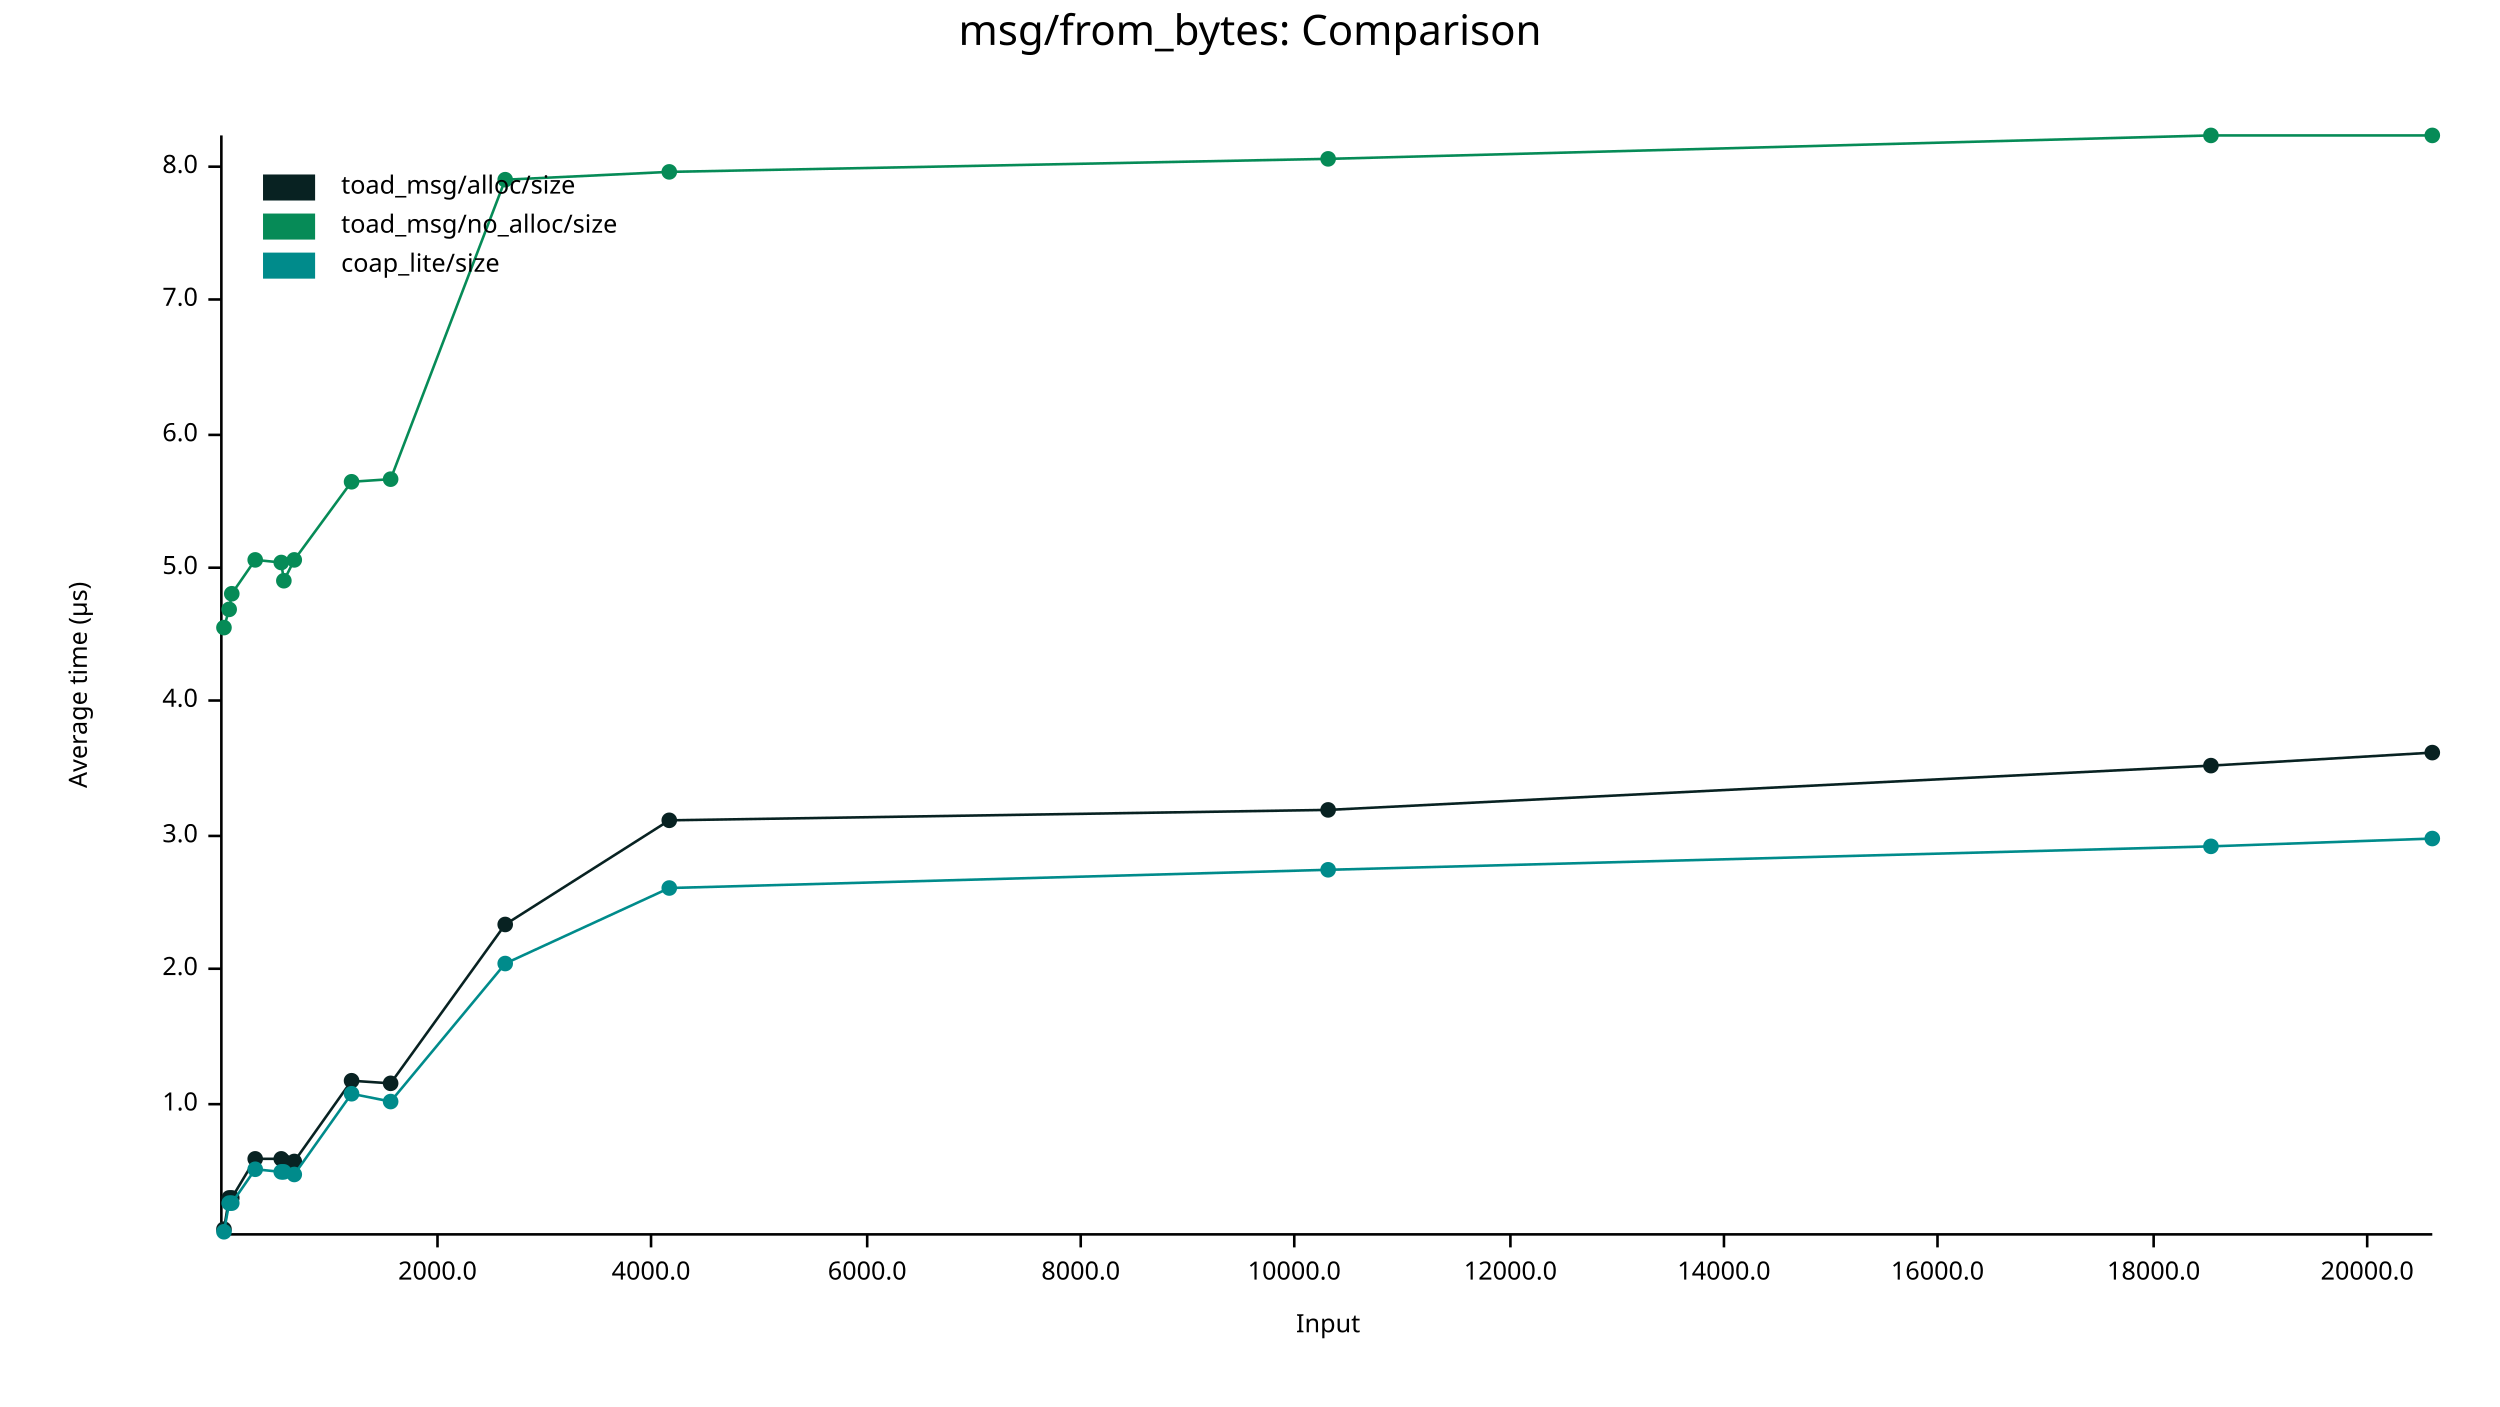
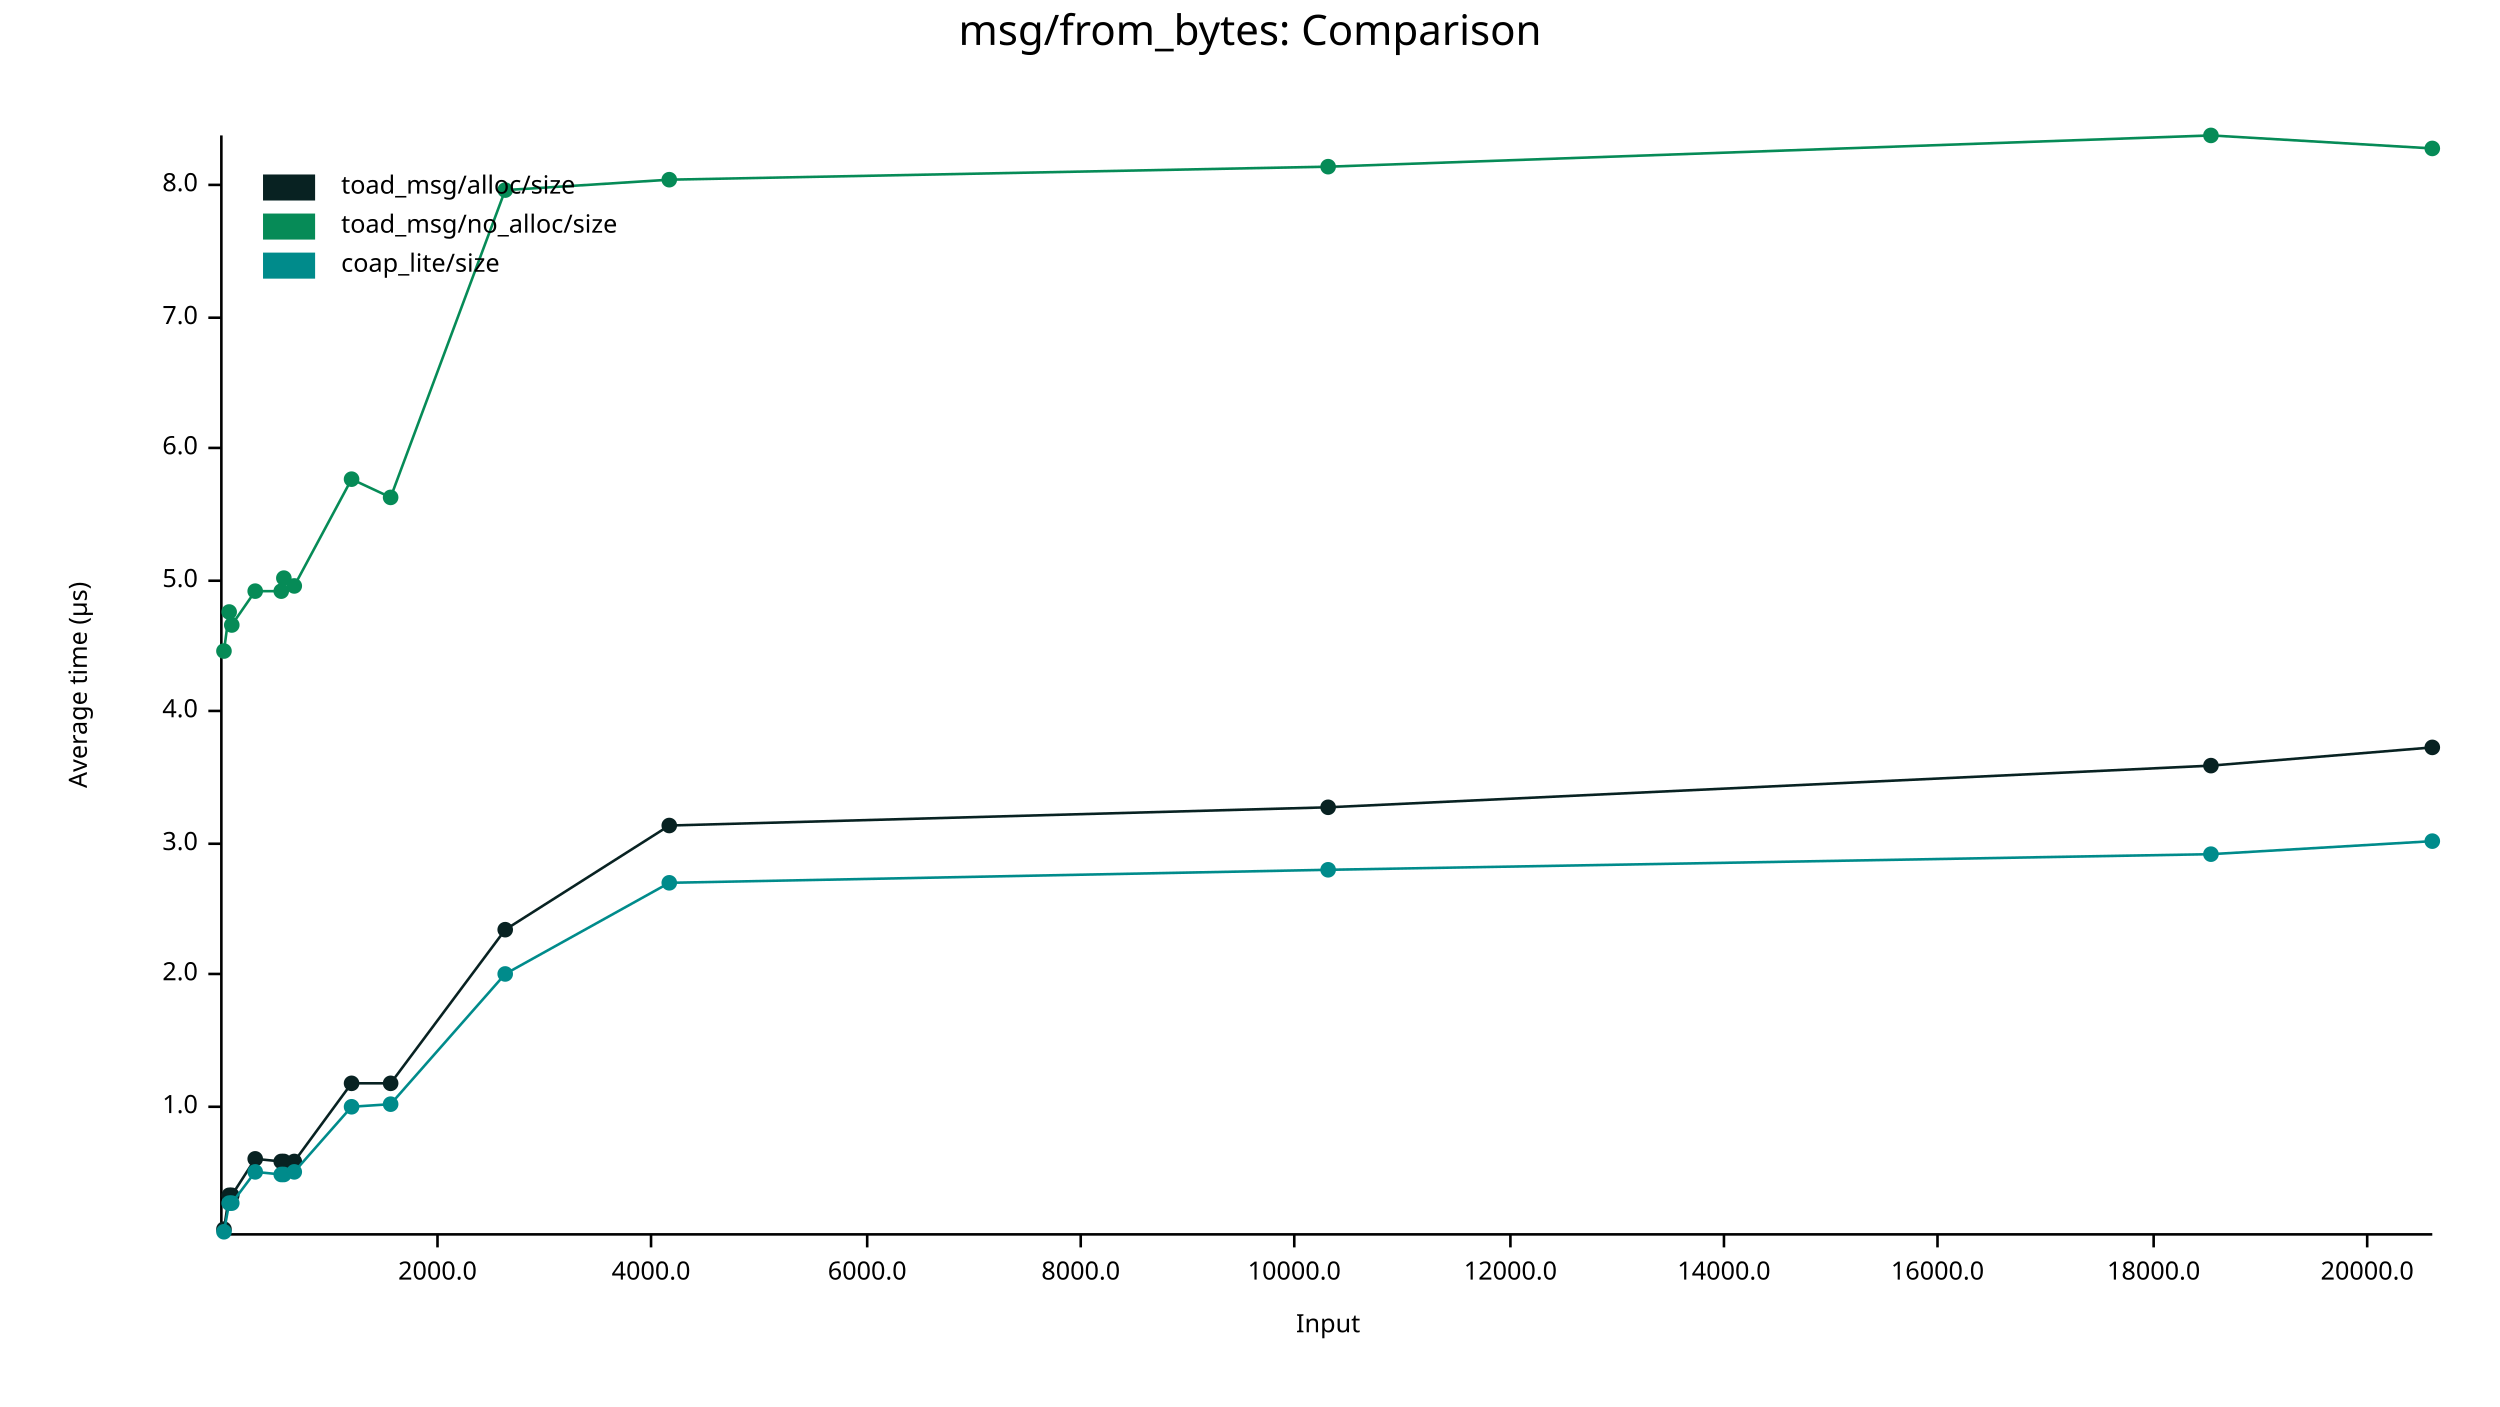
<svg xmlns="http://www.w3.org/2000/svg" width="960" height="540" viewBox="0 0 960 540">
  <text x="480" y="5" dy="0.76em" text-anchor="middle" font-family="sans-serif" font-size="16.129" opacity="1" fill="#000000">
msg/from_bytes: Comparison
</text>
  <text x="26" y="263" dy="0.76em" text-anchor="middle" font-family="sans-serif" font-size="9.677" opacity="1" fill="#000000" transform="rotate(270, 26, 263)">
Average time (µs)
</text>
  <text x="510" y="514" dy="-0.5ex" text-anchor="middle" font-family="sans-serif" font-size="9.677" opacity="1" fill="#000000">
Input
</text>
  <polyline fill="none" opacity="1" stroke="#000000" stroke-width="1" points="85,52 85,474 " />
-   <text x="76" y="424" dy="0.5ex" text-anchor="end" font-family="sans-serif" font-size="9.677" opacity="1" fill="#000000">
+   <text x="76" y="425" dy="0.5ex" text-anchor="end" font-family="sans-serif" font-size="9.677" opacity="1" fill="#000000">
1.0
</text>
-   <polyline fill="none" opacity="1" stroke="#000000" stroke-width="1" points="80,424 85,424 " />
-   <text x="76" y="372" dy="0.5ex" text-anchor="end" font-family="sans-serif" font-size="9.677" opacity="1" fill="#000000">
+   <polyline fill="none" opacity="1" stroke="#000000" stroke-width="1" points="80,425 85,425 " />
+   <text x="76" y="374" dy="0.5ex" text-anchor="end" font-family="sans-serif" font-size="9.677" opacity="1" fill="#000000">
2.0
</text>
-   <polyline fill="none" opacity="1" stroke="#000000" stroke-width="1" points="80,372 85,372 " />
-   <text x="76" y="321" dy="0.5ex" text-anchor="end" font-family="sans-serif" font-size="9.677" opacity="1" fill="#000000">
+   <polyline fill="none" opacity="1" stroke="#000000" stroke-width="1" points="80,374 85,374 " />
+   <text x="76" y="324" dy="0.5ex" text-anchor="end" font-family="sans-serif" font-size="9.677" opacity="1" fill="#000000">
3.0
</text>
-   <polyline fill="none" opacity="1" stroke="#000000" stroke-width="1" points="80,321 85,321 " />
-   <text x="76" y="269" dy="0.5ex" text-anchor="end" font-family="sans-serif" font-size="9.677" opacity="1" fill="#000000">
+   <polyline fill="none" opacity="1" stroke="#000000" stroke-width="1" points="80,324 85,324 " />
+   <text x="76" y="273" dy="0.5ex" text-anchor="end" font-family="sans-serif" font-size="9.677" opacity="1" fill="#000000">
4.0
</text>
-   <polyline fill="none" opacity="1" stroke="#000000" stroke-width="1" points="80,269 85,269 " />
-   <text x="76" y="218" dy="0.5ex" text-anchor="end" font-family="sans-serif" font-size="9.677" opacity="1" fill="#000000">
+   <polyline fill="none" opacity="1" stroke="#000000" stroke-width="1" points="80,273 85,273 " />
+   <text x="76" y="223" dy="0.5ex" text-anchor="end" font-family="sans-serif" font-size="9.677" opacity="1" fill="#000000">
5.0
</text>
-   <polyline fill="none" opacity="1" stroke="#000000" stroke-width="1" points="80,218 85,218 " />
-   <text x="76" y="167" dy="0.5ex" text-anchor="end" font-family="sans-serif" font-size="9.677" opacity="1" fill="#000000">
+   <polyline fill="none" opacity="1" stroke="#000000" stroke-width="1" points="80,223 85,223 " />
+   <text x="76" y="172" dy="0.5ex" text-anchor="end" font-family="sans-serif" font-size="9.677" opacity="1" fill="#000000">
6.0
</text>
-   <polyline fill="none" opacity="1" stroke="#000000" stroke-width="1" points="80,167 85,167 " />
-   <text x="76" y="115" dy="0.5ex" text-anchor="end" font-family="sans-serif" font-size="9.677" opacity="1" fill="#000000">
+   <polyline fill="none" opacity="1" stroke="#000000" stroke-width="1" points="80,172 85,172 " />
+   <text x="76" y="122" dy="0.5ex" text-anchor="end" font-family="sans-serif" font-size="9.677" opacity="1" fill="#000000">
7.0
</text>
-   <polyline fill="none" opacity="1" stroke="#000000" stroke-width="1" points="80,115 85,115 " />
-   <text x="76" y="64" dy="0.5ex" text-anchor="end" font-family="sans-serif" font-size="9.677" opacity="1" fill="#000000">
+   <polyline fill="none" opacity="1" stroke="#000000" stroke-width="1" points="80,122 85,122 " />
+   <text x="76" y="71" dy="0.5ex" text-anchor="end" font-family="sans-serif" font-size="9.677" opacity="1" fill="#000000">
8.0
</text>
-   <polyline fill="none" opacity="1" stroke="#000000" stroke-width="1" points="80,64 85,64 " />
+   <polyline fill="none" opacity="1" stroke="#000000" stroke-width="1" points="80,71 85,71 " />
  <polyline fill="none" opacity="1" stroke="#000000" stroke-width="1" points="86,474 934,474 " />
  <text x="168" y="484" dy="0.76em" text-anchor="middle" font-family="sans-serif" font-size="9.677" opacity="1" fill="#000000">
2000.0
</text>
  <polyline fill="none" opacity="1" stroke="#000000" stroke-width="1" points="168,474 168,479 " />
  <text x="250" y="484" dy="0.76em" text-anchor="middle" font-family="sans-serif" font-size="9.677" opacity="1" fill="#000000">
4000.0
</text>
  <polyline fill="none" opacity="1" stroke="#000000" stroke-width="1" points="250,474 250,479 " />
  <text x="333" y="484" dy="0.76em" text-anchor="middle" font-family="sans-serif" font-size="9.677" opacity="1" fill="#000000">
6000.0
</text>
  <polyline fill="none" opacity="1" stroke="#000000" stroke-width="1" points="333,474 333,479 " />
  <text x="415" y="484" dy="0.76em" text-anchor="middle" font-family="sans-serif" font-size="9.677" opacity="1" fill="#000000">
8000.0
</text>
  <polyline fill="none" opacity="1" stroke="#000000" stroke-width="1" points="415,474 415,479 " />
  <text x="497" y="484" dy="0.76em" text-anchor="middle" font-family="sans-serif" font-size="9.677" opacity="1" fill="#000000">
10000.0
</text>
  <polyline fill="none" opacity="1" stroke="#000000" stroke-width="1" points="497,474 497,479 " />
  <text x="580" y="484" dy="0.76em" text-anchor="middle" font-family="sans-serif" font-size="9.677" opacity="1" fill="#000000">
12000.0
</text>
  <polyline fill="none" opacity="1" stroke="#000000" stroke-width="1" points="580,474 580,479 " />
  <text x="662" y="484" dy="0.76em" text-anchor="middle" font-family="sans-serif" font-size="9.677" opacity="1" fill="#000000">
14000.0
</text>
  <polyline fill="none" opacity="1" stroke="#000000" stroke-width="1" points="662,474 662,479 " />
  <text x="744" y="484" dy="0.76em" text-anchor="middle" font-family="sans-serif" font-size="9.677" opacity="1" fill="#000000">
16000.0
</text>
  <polyline fill="none" opacity="1" stroke="#000000" stroke-width="1" points="744,474 744,479 " />
  <text x="827" y="484" dy="0.76em" text-anchor="middle" font-family="sans-serif" font-size="9.677" opacity="1" fill="#000000">
18000.0
</text>
  <polyline fill="none" opacity="1" stroke="#000000" stroke-width="1" points="827,474 827,479 " />
  <text x="909" y="484" dy="0.76em" text-anchor="middle" font-family="sans-serif" font-size="9.677" opacity="1" fill="#000000">
20000.0
</text>
  <polyline fill="none" opacity="1" stroke="#000000" stroke-width="1" points="909,474 909,479 " />
  <circle cx="86" cy="472" r="3" opacity="1" fill="#082222" stroke="none" stroke-width="1" />
-   <circle cx="88" cy="460" r="3" opacity="1" fill="#082222" stroke="none" stroke-width="1" />
-   <circle cx="89" cy="460" r="3" opacity="1" fill="#082222" stroke="none" stroke-width="1" />
+   <circle cx="88" cy="459" r="3" opacity="1" fill="#082222" stroke="none" stroke-width="1" />
+   <circle cx="89" cy="459" r="3" opacity="1" fill="#082222" stroke="none" stroke-width="1" />
  <circle cx="98" cy="445" r="3" opacity="1" fill="#082222" stroke="none" stroke-width="1" />
-   <circle cx="108" cy="445" r="3" opacity="1" fill="#082222" stroke="none" stroke-width="1" />
+   <circle cx="108" cy="446" r="3" opacity="1" fill="#082222" stroke="none" stroke-width="1" />
  <circle cx="109" cy="446" r="3" opacity="1" fill="#082222" stroke="none" stroke-width="1" />
  <circle cx="113" cy="446" r="3" opacity="1" fill="#082222" stroke="none" stroke-width="1" />
-   <circle cx="135" cy="415" r="3" opacity="1" fill="#082222" stroke="none" stroke-width="1" />
+   <circle cx="135" cy="416" r="3" opacity="1" fill="#082222" stroke="none" stroke-width="1" />
  <circle cx="150" cy="416" r="3" opacity="1" fill="#082222" stroke="none" stroke-width="1" />
-   <circle cx="194" cy="355" r="3" opacity="1" fill="#082222" stroke="none" stroke-width="1" />
-   <circle cx="257" cy="315" r="3" opacity="1" fill="#082222" stroke="none" stroke-width="1" />
-   <circle cx="510" cy="311" r="3" opacity="1" fill="#082222" stroke="none" stroke-width="1" />
+   <circle cx="194" cy="357" r="3" opacity="1" fill="#082222" stroke="none" stroke-width="1" />
+   <circle cx="257" cy="317" r="3" opacity="1" fill="#082222" stroke="none" stroke-width="1" />
+   <circle cx="510" cy="310" r="3" opacity="1" fill="#082222" stroke="none" stroke-width="1" />
  <circle cx="849" cy="294" r="3" opacity="1" fill="#082222" stroke="none" stroke-width="1" />
-   <circle cx="934" cy="289" r="3" opacity="1" fill="#082222" stroke="none" stroke-width="1" />
-   <polyline fill="none" opacity="1" stroke="#082222" stroke-width="1" points="86,472 88,460 89,460 98,445 108,445 109,446 113,446 135,415 150,416 194,355 257,315 510,311 849,294 934,289 " />
-   <circle cx="86" cy="241" r="3" opacity="1" fill="#068B57" stroke="none" stroke-width="1" />
-   <circle cx="88" cy="234" r="3" opacity="1" fill="#068B57" stroke="none" stroke-width="1" />
-   <circle cx="89" cy="228" r="3" opacity="1" fill="#068B57" stroke="none" stroke-width="1" />
-   <circle cx="98" cy="215" r="3" opacity="1" fill="#068B57" stroke="none" stroke-width="1" />
-   <circle cx="108" cy="216" r="3" opacity="1" fill="#068B57" stroke="none" stroke-width="1" />
-   <circle cx="109" cy="223" r="3" opacity="1" fill="#068B57" stroke="none" stroke-width="1" />
-   <circle cx="113" cy="215" r="3" opacity="1" fill="#068B57" stroke="none" stroke-width="1" />
-   <circle cx="135" cy="185" r="3" opacity="1" fill="#068B57" stroke="none" stroke-width="1" />
-   <circle cx="150" cy="184" r="3" opacity="1" fill="#068B57" stroke="none" stroke-width="1" />
-   <circle cx="194" cy="69" r="3" opacity="1" fill="#068B57" stroke="none" stroke-width="1" />
-   <circle cx="257" cy="66" r="3" opacity="1" fill="#068B57" stroke="none" stroke-width="1" />
-   <circle cx="510" cy="61" r="3" opacity="1" fill="#068B57" stroke="none" stroke-width="1" />
+   <circle cx="934" cy="287" r="3" opacity="1" fill="#082222" stroke="none" stroke-width="1" />
+   <polyline fill="none" opacity="1" stroke="#082222" stroke-width="1" points="86,472 88,459 89,459 98,445 108,446 109,446 113,446 135,416 150,416 194,357 257,317 510,310 849,294 934,287 " />
+   <circle cx="86" cy="250" r="3" opacity="1" fill="#068B57" stroke="none" stroke-width="1" />
+   <circle cx="88" cy="235" r="3" opacity="1" fill="#068B57" stroke="none" stroke-width="1" />
+   <circle cx="89" cy="240" r="3" opacity="1" fill="#068B57" stroke="none" stroke-width="1" />
+   <circle cx="98" cy="227" r="3" opacity="1" fill="#068B57" stroke="none" stroke-width="1" />
+   <circle cx="108" cy="227" r="3" opacity="1" fill="#068B57" stroke="none" stroke-width="1" />
+   <circle cx="109" cy="222" r="3" opacity="1" fill="#068B57" stroke="none" stroke-width="1" />
+   <circle cx="113" cy="225" r="3" opacity="1" fill="#068B57" stroke="none" stroke-width="1" />
+   <circle cx="135" cy="184" r="3" opacity="1" fill="#068B57" stroke="none" stroke-width="1" />
+   <circle cx="150" cy="191" r="3" opacity="1" fill="#068B57" stroke="none" stroke-width="1" />
+   <circle cx="194" cy="73" r="3" opacity="1" fill="#068B57" stroke="none" stroke-width="1" />
+   <circle cx="257" cy="69" r="3" opacity="1" fill="#068B57" stroke="none" stroke-width="1" />
+   <circle cx="510" cy="64" r="3" opacity="1" fill="#068B57" stroke="none" stroke-width="1" />
  <circle cx="849" cy="52" r="3" opacity="1" fill="#068B57" stroke="none" stroke-width="1" />
-   <circle cx="934" cy="52" r="3" opacity="1" fill="#068B57" stroke="none" stroke-width="1" />
-   <polyline fill="none" opacity="1" stroke="#068B57" stroke-width="1" points="86,241 88,234 89,228 98,215 108,216 109,223 113,215 135,185 150,184 194,69 257,66 510,61 849,52 934,52 " />
+   <circle cx="934" cy="57" r="3" opacity="1" fill="#068B57" stroke="none" stroke-width="1" />
+   <polyline fill="none" opacity="1" stroke="#068B57" stroke-width="1" points="86,250 88,235 89,240 98,227 108,227 109,222 113,225 135,184 150,191 194,73 257,69 510,64 849,52 934,57 " />
  <circle cx="86" cy="473" r="3" opacity="1" fill="#008B8B" stroke="none" stroke-width="1" />
  <circle cx="88" cy="462" r="3" opacity="1" fill="#008B8B" stroke="none" stroke-width="1" />
  <circle cx="89" cy="462" r="3" opacity="1" fill="#008B8B" stroke="none" stroke-width="1" />
-   <circle cx="98" cy="449" r="3" opacity="1" fill="#008B8B" stroke="none" stroke-width="1" />
-   <circle cx="108" cy="450" r="3" opacity="1" fill="#008B8B" stroke="none" stroke-width="1" />
-   <circle cx="109" cy="450" r="3" opacity="1" fill="#008B8B" stroke="none" stroke-width="1" />
-   <circle cx="113" cy="451" r="3" opacity="1" fill="#008B8B" stroke="none" stroke-width="1" />
-   <circle cx="135" cy="420" r="3" opacity="1" fill="#008B8B" stroke="none" stroke-width="1" />
-   <circle cx="150" cy="423" r="3" opacity="1" fill="#008B8B" stroke="none" stroke-width="1" />
-   <circle cx="194" cy="370" r="3" opacity="1" fill="#008B8B" stroke="none" stroke-width="1" />
-   <circle cx="257" cy="341" r="3" opacity="1" fill="#008B8B" stroke="none" stroke-width="1" />
+   <circle cx="98" cy="450" r="3" opacity="1" fill="#008B8B" stroke="none" stroke-width="1" />
+   <circle cx="108" cy="451" r="3" opacity="1" fill="#008B8B" stroke="none" stroke-width="1" />
+   <circle cx="109" cy="451" r="3" opacity="1" fill="#008B8B" stroke="none" stroke-width="1" />
+   <circle cx="113" cy="450" r="3" opacity="1" fill="#008B8B" stroke="none" stroke-width="1" />
+   <circle cx="135" cy="425" r="3" opacity="1" fill="#008B8B" stroke="none" stroke-width="1" />
+   <circle cx="150" cy="424" r="3" opacity="1" fill="#008B8B" stroke="none" stroke-width="1" />
+   <circle cx="194" cy="374" r="3" opacity="1" fill="#008B8B" stroke="none" stroke-width="1" />
+   <circle cx="257" cy="339" r="3" opacity="1" fill="#008B8B" stroke="none" stroke-width="1" />
  <circle cx="510" cy="334" r="3" opacity="1" fill="#008B8B" stroke="none" stroke-width="1" />
-   <circle cx="849" cy="325" r="3" opacity="1" fill="#008B8B" stroke="none" stroke-width="1" />
-   <circle cx="934" cy="322" r="3" opacity="1" fill="#008B8B" stroke="none" stroke-width="1" />
-   <polyline fill="none" opacity="1" stroke="#008B8B" stroke-width="1" points="86,473 88,462 89,462 98,449 108,450 109,450 113,451 135,420 150,423 194,370 257,341 510,334 849,325 934,322 " />
+   <circle cx="849" cy="328" r="3" opacity="1" fill="#008B8B" stroke="none" stroke-width="1" />
+   <circle cx="934" cy="323" r="3" opacity="1" fill="#008B8B" stroke="none" stroke-width="1" />
+   <polyline fill="none" opacity="1" stroke="#008B8B" stroke-width="1" points="86,473 88,462 89,462 98,450 108,451 109,451 113,450 135,425 150,424 194,374 257,339 510,334 849,328 934,323 " />
  <text x="131" y="67" dy="0.76em" text-anchor="start" font-family="sans-serif" font-size="9.677" opacity="1" fill="#000000">
toad_msg/alloc/size
</text>
  <text x="131" y="82" dy="0.76em" text-anchor="start" font-family="sans-serif" font-size="9.677" opacity="1" fill="#000000">
toad_msg/no_alloc/size
</text>
  <text x="131" y="97" dy="0.76em" text-anchor="start" font-family="sans-serif" font-size="9.677" opacity="1" fill="#000000">
coap_lite/size
</text>
  <rect x="101" y="67" width="20" height="10" opacity="1" fill="#082222" stroke="none" />
  <rect x="101" y="82" width="20" height="10" opacity="1" fill="#068B57" stroke="none" />
  <rect x="101" y="97" width="20" height="10" opacity="1" fill="#008B8B" stroke="none" />
</svg>
